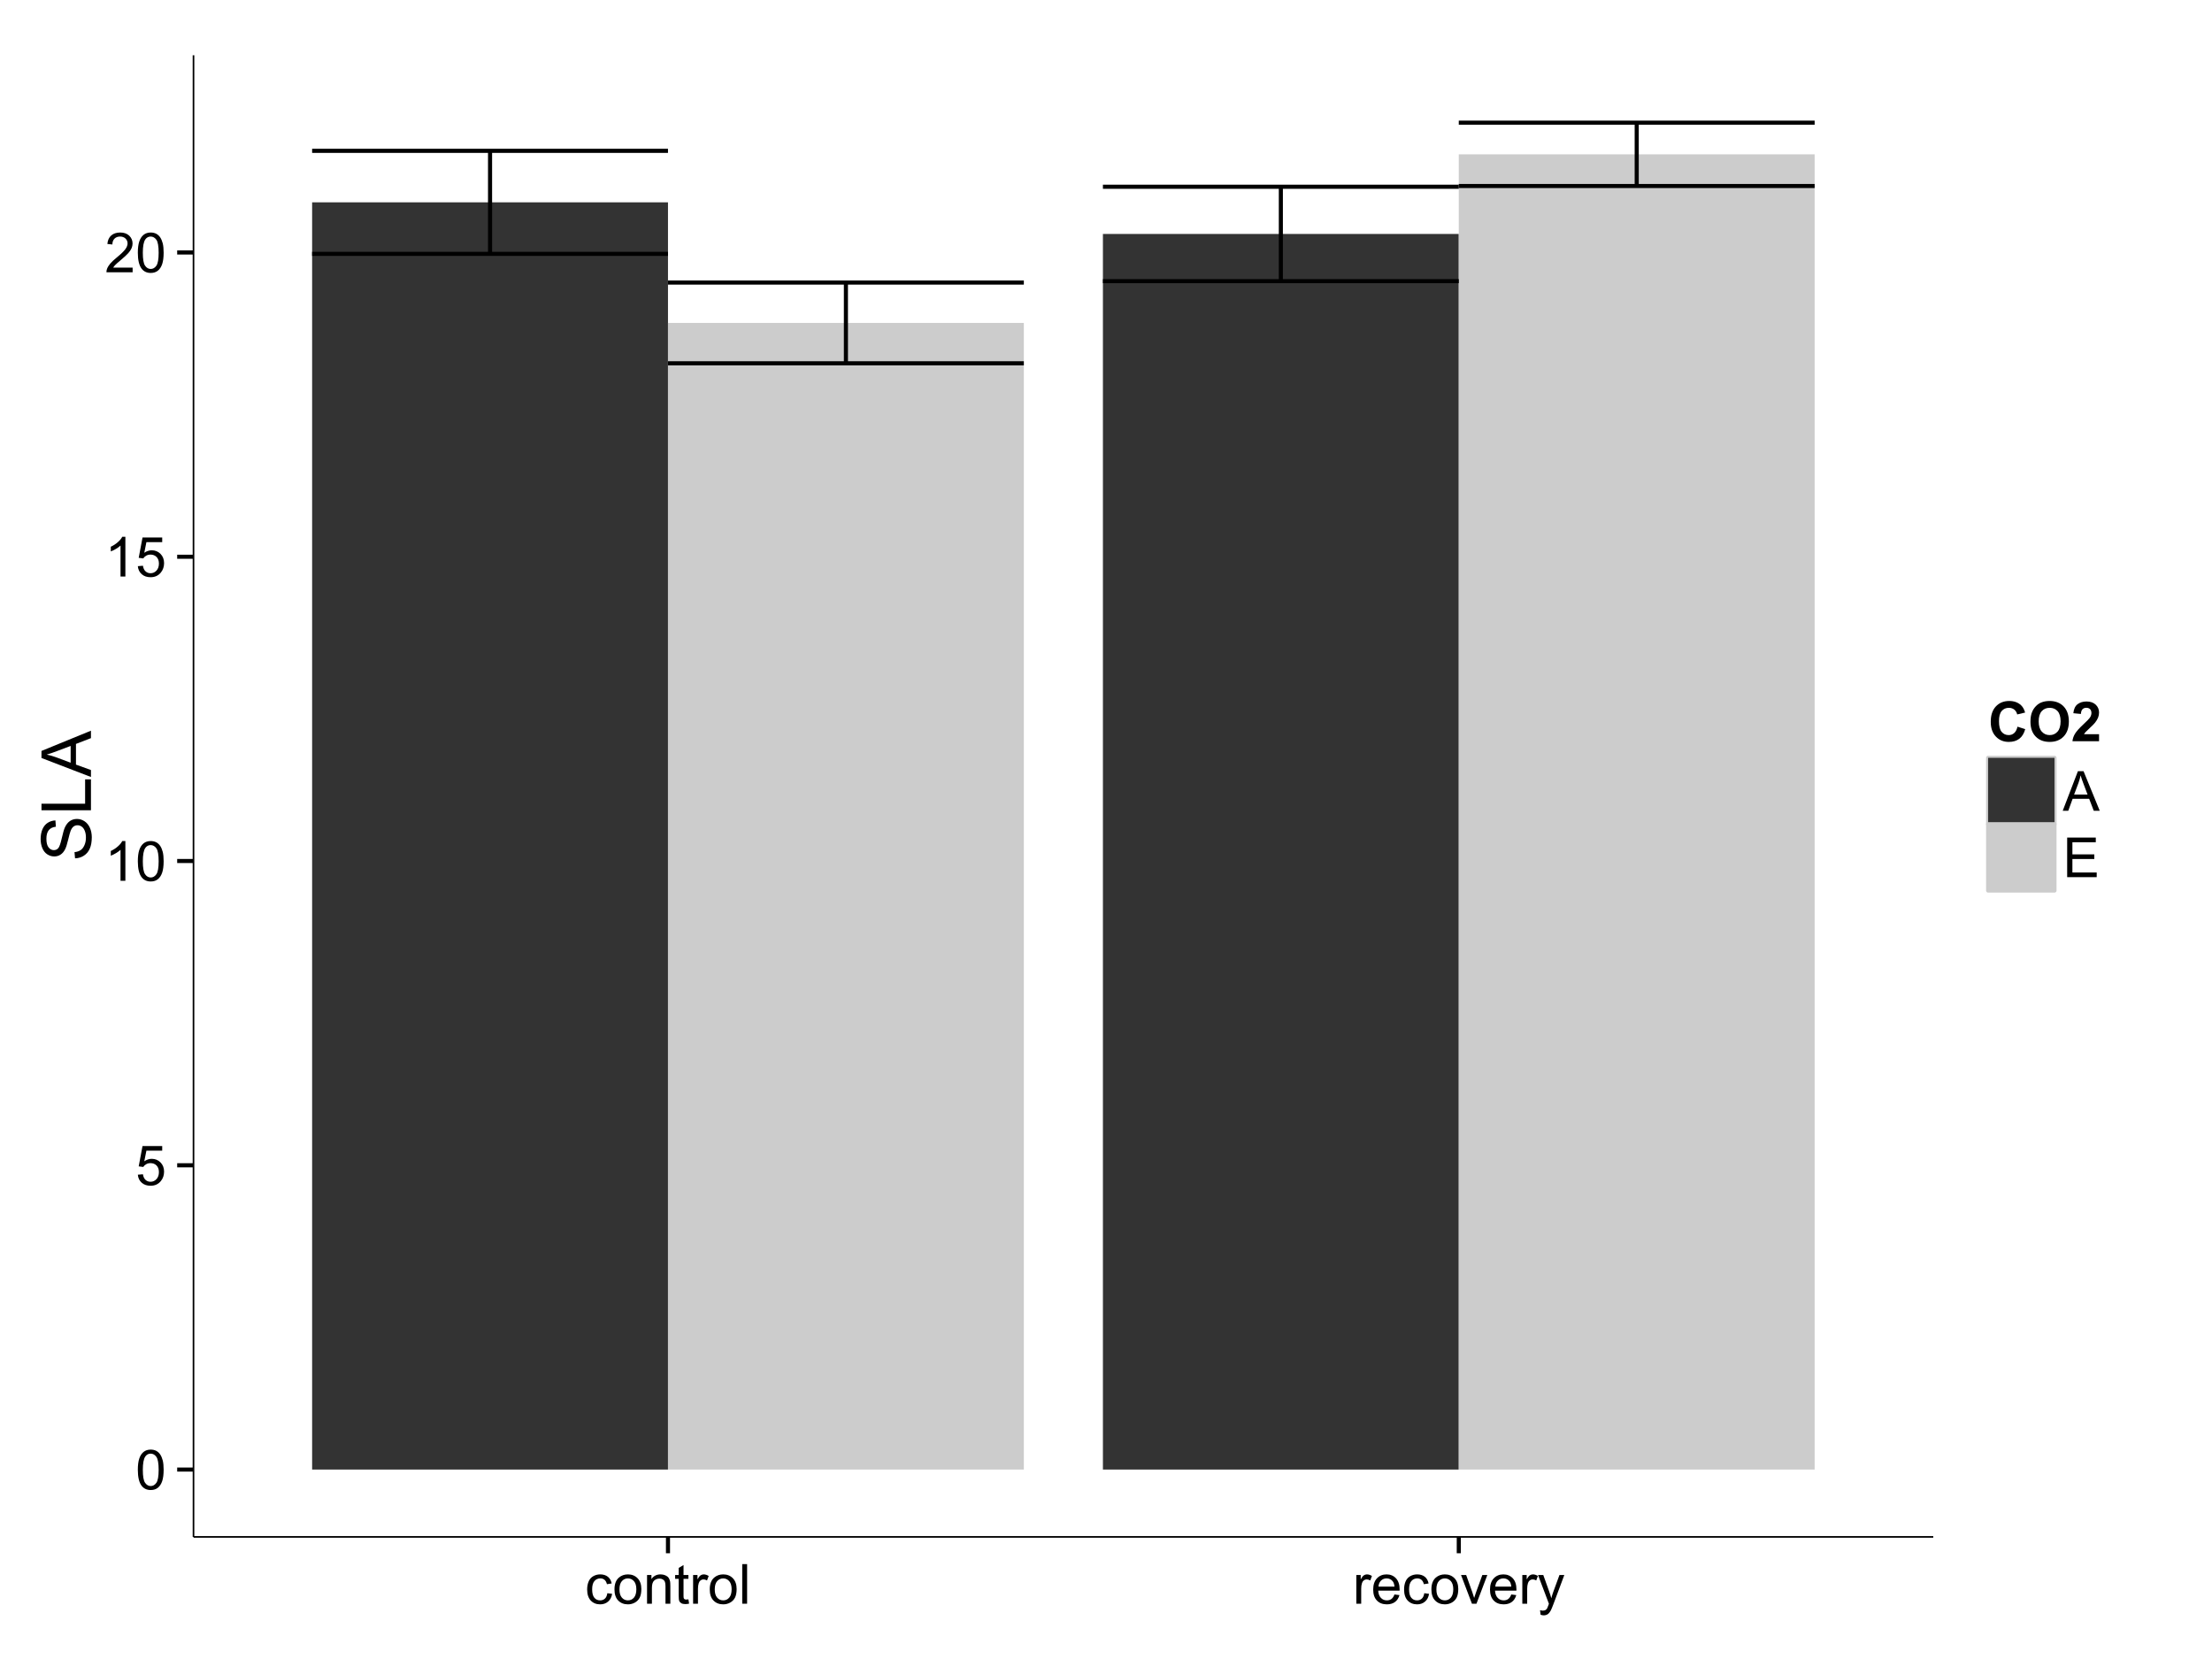
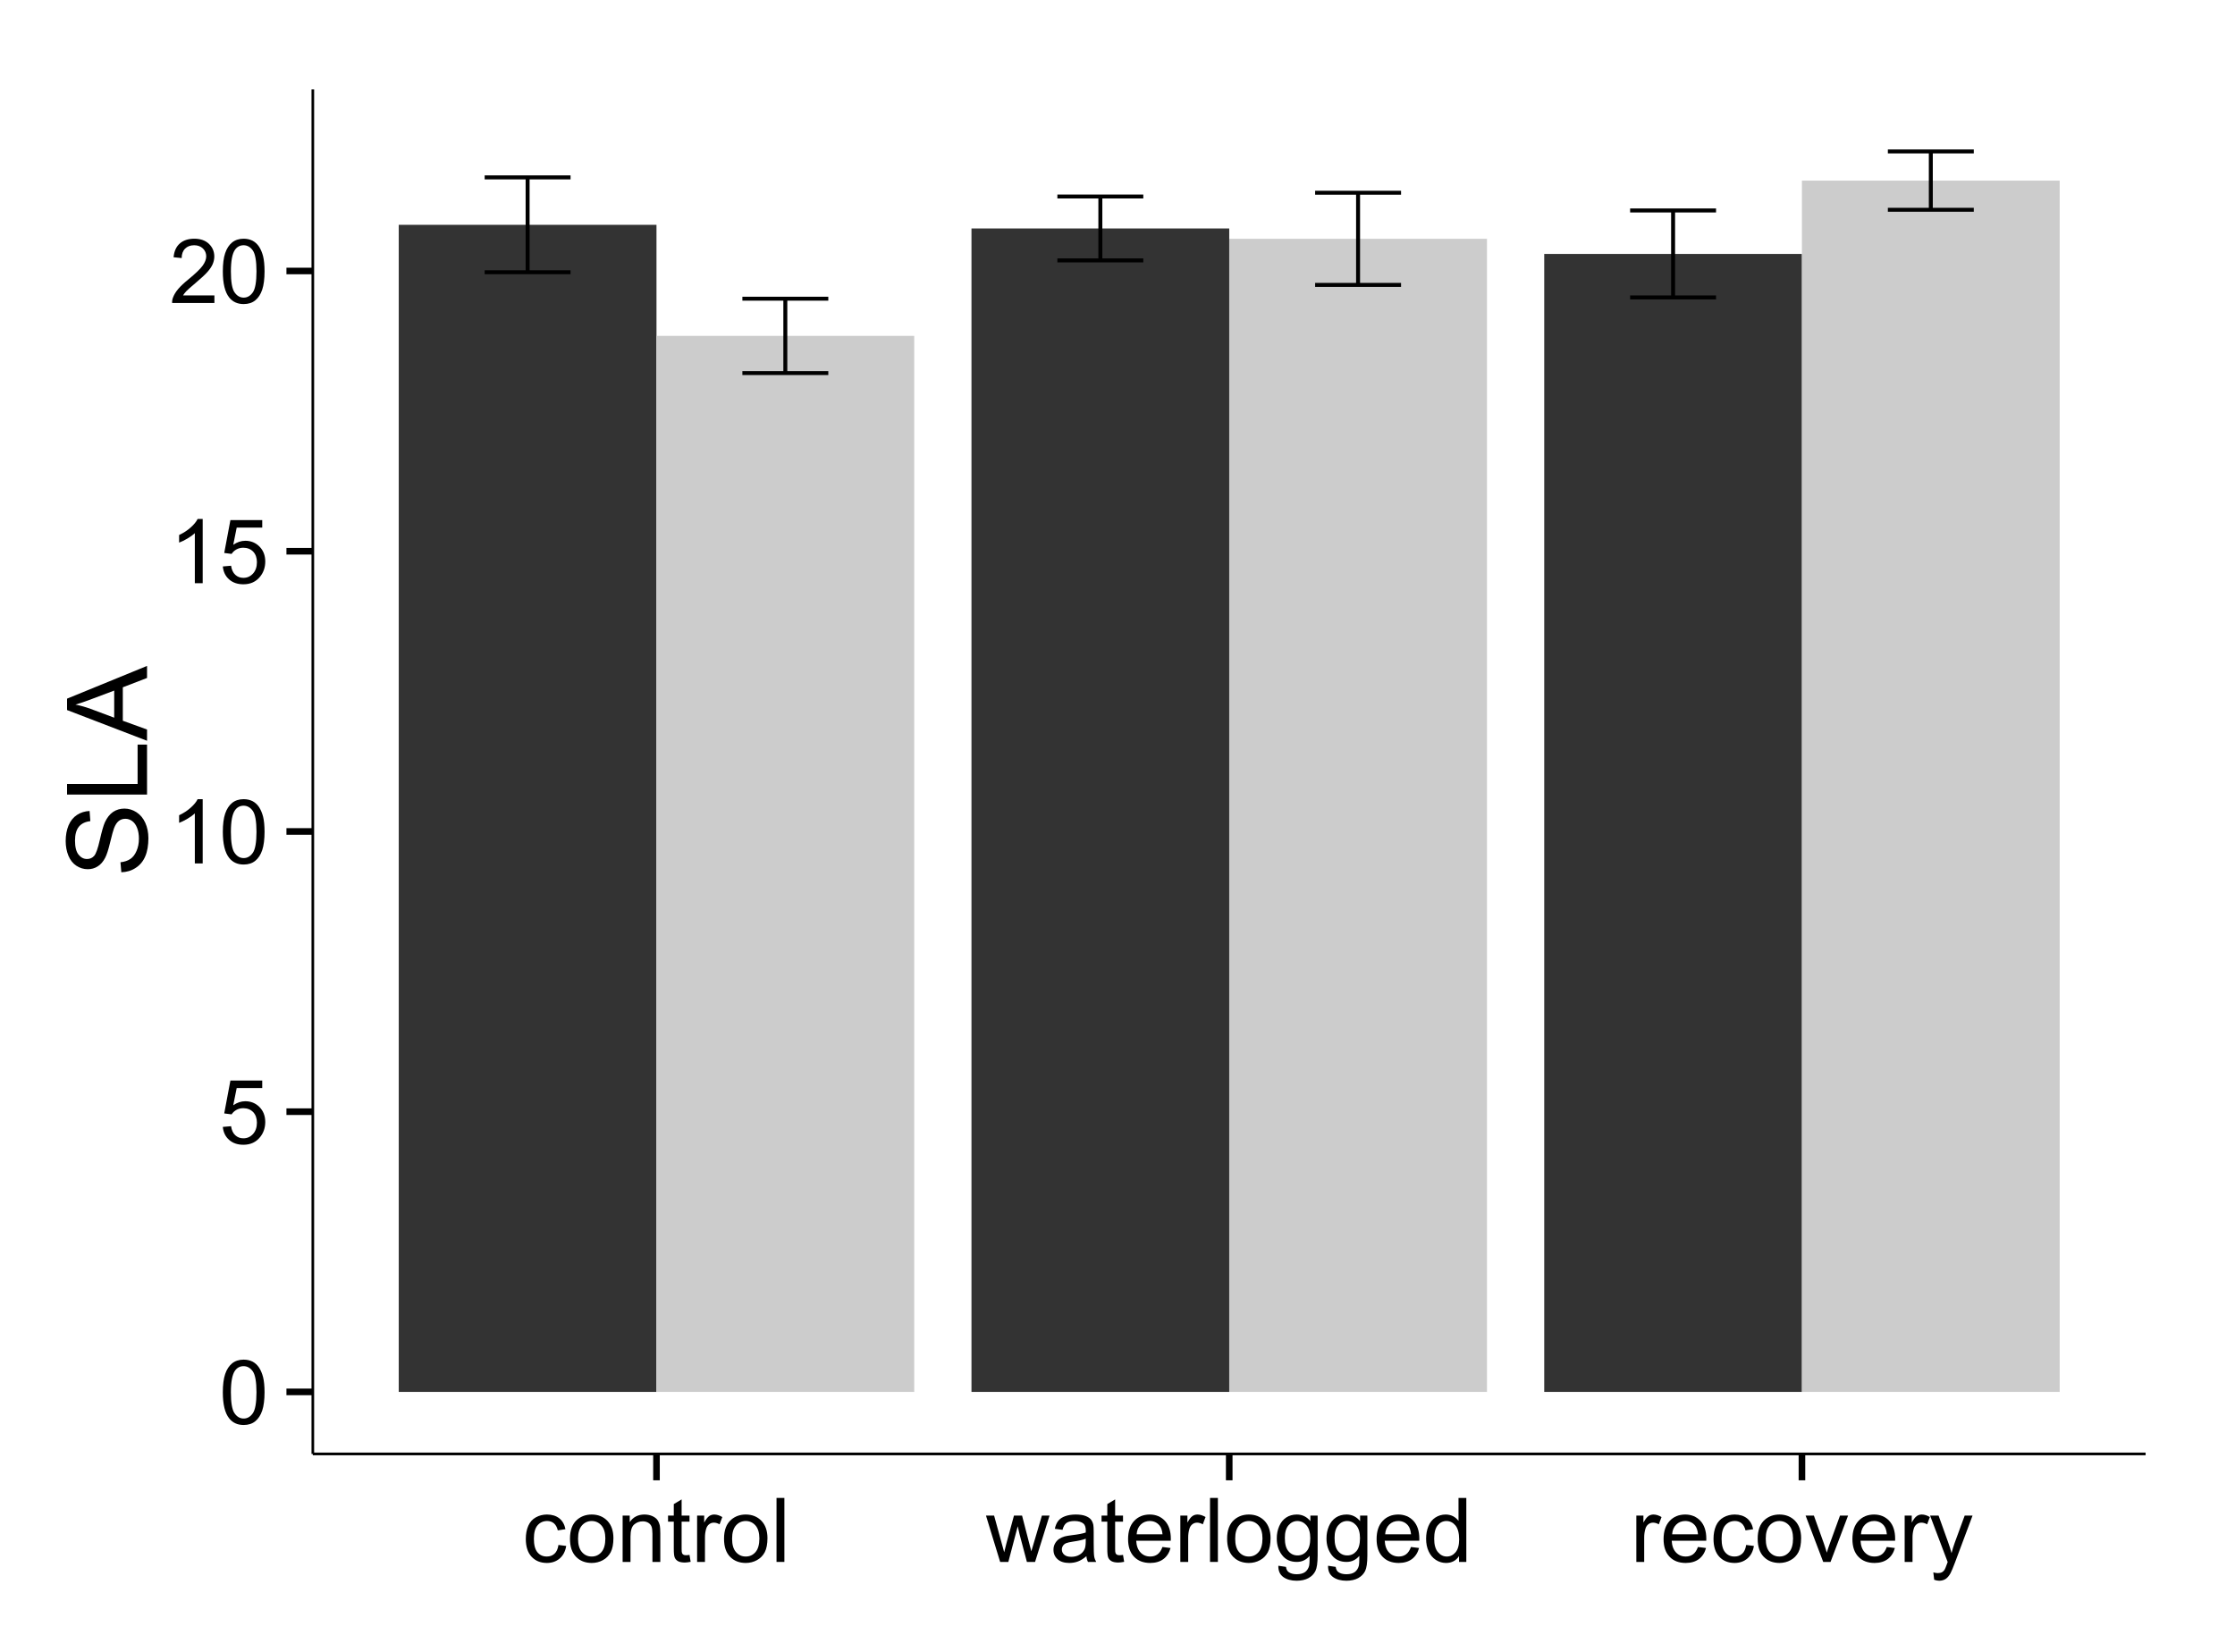
- <svg xmlns="http://www.w3.org/2000/svg" xmlns:xlink="http://www.w3.org/1999/xlink" width="576pt" height="432pt" viewBox="0 0 576 432" version="1.1">
+ <svg xmlns="http://www.w3.org/2000/svg" xmlns:xlink="http://www.w3.org/1999/xlink" width="360pt" height="266pt" viewBox="0 0 360 266" version="1.1">
  <defs>
    <g>
      <symbol overflow="visible" id="glyph0-0">
        <path style="stroke:none;" d="M 0.598 -5.082 C 0.598 -6.297 0.723 -7.277 0.973 -8.023 C 1.223 -8.766 1.594 -9.34 2.09 -9.746 C 2.582 -10.145 3.203 -10.348 3.957 -10.352 C 4.508 -10.348 4.996 -10.234 5.414 -10.016 C 5.828 -9.789 6.172 -9.469 6.445 -9.051 C 6.719 -8.629 6.93 -8.117 7.086 -7.52 C 7.238 -6.914 7.316 -6.102 7.32 -5.082 C 7.316 -3.871 7.191 -2.895 6.945 -2.152 C 6.695 -1.406 6.324 -0.832 5.832 -0.43 C 5.332 -0.023 4.707 0.176 3.957 0.176 C 2.961 0.176 2.184 -0.18 1.617 -0.895 C 0.938 -1.75 0.598 -3.145 0.598 -5.082 Z M 1.898 -5.082 C 1.898 -3.387 2.094 -2.262 2.492 -1.703 C 2.883 -1.141 3.371 -0.859 3.957 -0.863 C 4.535 -0.859 5.027 -1.141 5.426 -1.707 C 5.82 -2.266 6.016 -3.391 6.02 -5.082 C 6.016 -6.777 5.82 -7.906 5.426 -8.465 C 5.027 -9.02 4.531 -9.297 3.945 -9.301 C 3.359 -9.297 2.895 -9.051 2.551 -8.562 C 2.113 -7.93 1.898 -6.77 1.898 -5.082 Z M 1.898 -5.082 " />
      </symbol>
      <symbol overflow="visible" id="glyph0-1">
        <path style="stroke:none;" d="M 0.598 -2.699 L 1.926 -2.812 C 2.023 -2.164 2.25 -1.676 2.609 -1.352 C 2.965 -1.023 3.398 -0.859 3.91 -0.863 C 4.516 -0.859 5.031 -1.09 5.457 -1.551 C 5.875 -2.008 6.086 -2.617 6.09 -3.383 C 6.086 -4.102 5.883 -4.672 5.48 -5.09 C 5.07 -5.504 4.539 -5.711 3.887 -5.715 C 3.477 -5.711 3.109 -5.621 2.785 -5.438 C 2.453 -5.25 2.195 -5.008 2.012 -4.719 L 0.824 -4.871 L 1.82 -10.168 L 6.945 -10.168 L 6.945 -8.957 L 2.832 -8.957 L 2.277 -6.188 C 2.895 -6.617 3.543 -6.832 4.227 -6.836 C 5.121 -6.832 5.883 -6.52 6.504 -5.898 C 7.121 -5.273 7.43 -4.473 7.434 -3.496 C 7.43 -2.559 7.156 -1.75 6.617 -1.074 C 5.953 -0.238 5.051 0.176 3.91 0.176 C 2.969 0.176 2.203 -0.086 1.613 -0.609 C 1.016 -1.133 0.68 -1.828 0.598 -2.699 Z M 0.598 -2.699 " />
      </symbol>
      <symbol overflow="visible" id="glyph0-2">
        <path style="stroke:none;" d="M 5.363 0 L 4.098 0 L 4.098 -8.066 C 3.789 -7.773 3.391 -7.48 2.898 -7.191 C 2.402 -6.898 1.957 -6.684 1.566 -6.539 L 1.566 -7.762 C 2.27 -8.094 2.891 -8.496 3.422 -8.973 C 3.953 -9.441 4.328 -9.902 4.551 -10.352 L 5.363 -10.352 Z M 5.363 0 " />
      </symbol>
      <symbol overflow="visible" id="glyph0-3">
        <path style="stroke:none;" d="M 7.25 -1.215 L 7.25 0 L 0.438 0 C 0.426 -0.305 0.473 -0.598 0.582 -0.879 C 0.754 -1.34 1.031 -1.797 1.414 -2.25 C 1.793 -2.699 2.348 -3.219 3.074 -3.812 C 4.191 -4.727 4.949 -5.453 5.344 -5.992 C 5.734 -6.527 5.93 -7.035 5.934 -7.516 C 5.93 -8.016 5.75 -8.438 5.395 -8.785 C 5.035 -9.125 4.566 -9.297 3.992 -9.301 C 3.379 -9.297 2.895 -9.117 2.531 -8.754 C 2.164 -8.387 1.977 -7.879 1.977 -7.234 L 0.676 -7.367 C 0.762 -8.336 1.098 -9.078 1.68 -9.586 C 2.258 -10.094 3.039 -10.348 4.023 -10.352 C 5.008 -10.348 5.789 -10.074 6.367 -9.527 C 6.941 -8.977 7.23 -8.297 7.234 -7.488 C 7.23 -7.074 7.145 -6.668 6.98 -6.273 C 6.809 -5.871 6.531 -5.449 6.141 -5.012 C 5.75 -4.566 5.098 -3.965 4.191 -3.199 C 3.426 -2.559 2.938 -2.125 2.727 -1.902 C 2.508 -1.672 2.332 -1.441 2.195 -1.215 Z M 7.25 -1.215 " />
      </symbol>
      <symbol overflow="visible" id="glyph0-4">
        <path style="stroke:none;" d="M 5.82 -2.734 L 7.066 -2.574 C 6.93 -1.711 6.582 -1.039 6.023 -0.559 C 5.461 -0.074 4.77 0.164 3.957 0.168 C 2.934 0.164 2.113 -0.168 1.492 -0.832 C 0.871 -1.5 0.562 -2.457 0.562 -3.707 C 0.562 -4.508 0.695 -5.211 0.961 -5.82 C 1.227 -6.422 1.633 -6.879 2.184 -7.184 C 2.727 -7.484 3.32 -7.633 3.965 -7.637 C 4.773 -7.633 5.438 -7.43 5.957 -7.02 C 6.469 -6.609 6.797 -6.027 6.945 -5.273 L 5.715 -5.082 C 5.594 -5.582 5.387 -5.961 5.094 -6.215 C 4.793 -6.465 4.434 -6.59 4.016 -6.594 C 3.375 -6.59 2.859 -6.363 2.461 -5.906 C 2.062 -5.449 1.863 -4.727 1.863 -3.742 C 1.863 -2.734 2.055 -2.004 2.438 -1.551 C 2.82 -1.094 3.32 -0.867 3.945 -0.871 C 4.438 -0.867 4.852 -1.02 5.188 -1.328 C 5.516 -1.629 5.727 -2.098 5.82 -2.734 Z M 5.82 -2.734 " />
      </symbol>
      <symbol overflow="visible" id="glyph0-5">
        <path style="stroke:none;" d="M 0.477 -3.734 C 0.473 -5.113 0.859 -6.137 1.633 -6.805 C 2.27 -7.355 3.051 -7.633 3.98 -7.637 C 5.004 -7.633 5.844 -7.297 6.496 -6.625 C 7.145 -5.949 7.469 -5.02 7.473 -3.84 C 7.469 -2.875 7.324 -2.121 7.039 -1.57 C 6.75 -1.02 6.332 -0.59 5.781 -0.289 C 5.23 0.016 4.629 0.164 3.98 0.168 C 2.93 0.164 2.086 -0.168 1.441 -0.836 C 0.797 -1.504 0.473 -2.469 0.477 -3.734 Z M 1.777 -3.734 C 1.773 -2.773 1.984 -2.059 2.402 -1.586 C 2.82 -1.105 3.344 -0.867 3.98 -0.871 C 4.605 -0.867 5.129 -1.105 5.547 -1.586 C 5.961 -2.062 6.168 -2.793 6.172 -3.777 C 6.168 -4.695 5.961 -5.395 5.543 -5.875 C 5.121 -6.348 4.598 -6.586 3.98 -6.59 C 3.344 -6.586 2.82 -6.348 2.402 -5.879 C 1.984 -5.402 1.773 -4.688 1.777 -3.734 Z M 1.777 -3.734 " />
      </symbol>
      <symbol overflow="visible" id="glyph0-6">
        <path style="stroke:none;" d="M 0.949 0 L 0.949 -7.469 L 2.09 -7.469 L 2.09 -6.406 C 2.633 -7.223 3.426 -7.633 4.465 -7.637 C 4.914 -7.633 5.328 -7.555 5.707 -7.395 C 6.082 -7.23 6.363 -7.016 6.555 -6.758 C 6.738 -6.492 6.867 -6.18 6.945 -5.82 C 6.988 -5.582 7.012 -5.172 7.016 -4.59 L 7.016 0 L 5.75 0 L 5.75 -4.543 C 5.746 -5.055 5.699 -5.441 5.602 -5.699 C 5.504 -5.953 5.328 -6.156 5.078 -6.309 C 4.824 -6.461 4.531 -6.539 4.199 -6.539 C 3.656 -6.539 3.191 -6.367 2.801 -6.023 C 2.41 -5.68 2.215 -5.031 2.215 -4.078 L 2.215 0 Z M 0.949 0 " />
      </symbol>
      <symbol overflow="visible" id="glyph0-7">
        <path style="stroke:none;" d="M 3.711 -1.133 L 3.895 -0.016 C 3.535 0.059 3.215 0.094 2.938 0.098 C 2.477 0.094 2.121 0.023 1.871 -0.117 C 1.613 -0.262 1.438 -0.453 1.336 -0.691 C 1.23 -0.926 1.176 -1.422 1.18 -2.188 L 1.18 -6.484 L 0.254 -6.484 L 0.254 -7.469 L 1.18 -7.469 L 1.18 -9.316 L 2.441 -10.074 L 2.441 -7.469 L 3.711 -7.469 L 3.711 -6.484 L 2.441 -6.484 L 2.441 -2.117 C 2.438 -1.75 2.461 -1.52 2.508 -1.418 C 2.551 -1.316 2.621 -1.234 2.723 -1.172 C 2.82 -1.109 2.965 -1.078 3.156 -1.082 C 3.293 -1.078 3.477 -1.094 3.711 -1.133 Z M 3.711 -1.133 " />
      </symbol>
      <symbol overflow="visible" id="glyph0-8">
        <path style="stroke:none;" d="M 0.934 0 L 0.934 -7.469 L 2.074 -7.469 L 2.074 -6.336 C 2.363 -6.859 2.629 -7.211 2.879 -7.383 C 3.121 -7.551 3.395 -7.633 3.691 -7.637 C 4.117 -7.633 4.551 -7.496 4.992 -7.227 L 4.555 -6.055 C 4.242 -6.234 3.934 -6.328 3.629 -6.328 C 3.348 -6.328 3.102 -6.242 2.883 -6.078 C 2.66 -5.906 2.5 -5.676 2.41 -5.387 C 2.266 -4.934 2.195 -4.441 2.199 -3.91 L 2.199 0 Z M 0.934 0 " />
      </symbol>
      <symbol overflow="visible" id="glyph0-9">
        <path style="stroke:none;" d="M 0.922 0 L 0.922 -10.309 L 2.188 -10.309 L 2.188 0 Z M 0.922 0 " />
      </symbol>
      <symbol overflow="visible" id="glyph0-10">
+         <path style="stroke:none;" d="M 2.328 0 L 0.043 -7.469 L 1.352 -7.469 L 2.539 -3.156 L 2.98 -1.555 C 2.996 -1.629 3.125 -2.145 3.367 -3.094 L 4.555 -7.469 L 5.855 -7.469 L 6.977 -3.137 L 7.348 -1.707 L 7.777 -3.148 L 9.055 -7.469 L 10.285 -7.469 L 7.953 0 L 6.637 0 L 5.449 -4.473 L 5.16 -5.746 L 3.648 0 Z M 2.328 0 " />
+       </symbol>
+       <symbol overflow="visible" id="glyph0-11">
+         <path style="stroke:none;" d="M 5.82 -0.922 C 5.348 -0.52 4.898 -0.238 4.465 -0.078 C 4.031 0.086 3.566 0.164 3.074 0.168 C 2.25 0.164 1.617 -0.035 1.18 -0.434 C 0.734 -0.832 0.516 -1.344 0.52 -1.969 C 0.516 -2.332 0.598 -2.664 0.77 -2.969 C 0.934 -3.27 1.152 -3.512 1.422 -3.699 C 1.691 -3.879 1.996 -4.02 2.336 -4.113 C 2.582 -4.176 2.957 -4.238 3.461 -4.305 C 4.48 -4.422 5.23 -4.566 5.715 -4.738 C 5.715 -4.91 5.719 -5.02 5.723 -5.07 C 5.719 -5.582 5.598 -5.945 5.363 -6.16 C 5.035 -6.441 4.555 -6.586 3.922 -6.59 C 3.324 -6.586 2.887 -6.48 2.605 -6.273 C 2.32 -6.062 2.109 -5.695 1.977 -5.168 L 0.738 -5.336 C 0.848 -5.863 1.031 -6.293 1.293 -6.621 C 1.547 -6.945 1.918 -7.195 2.41 -7.371 C 2.895 -7.547 3.461 -7.633 4.105 -7.637 C 4.742 -7.633 5.262 -7.559 5.66 -7.41 C 6.059 -7.258 6.352 -7.07 6.539 -6.844 C 6.727 -6.617 6.855 -6.328 6.934 -5.984 C 6.973 -5.766 6.996 -5.379 6.996 -4.816 L 6.996 -3.129 C 6.996 -1.949 7.02 -1.203 7.074 -0.895 C 7.125 -0.582 7.234 -0.285 7.398 0 L 6.074 0 C 5.941 -0.262 5.855 -0.566 5.82 -0.922 Z M 5.715 -3.746 C 5.254 -3.555 4.566 -3.398 3.648 -3.27 C 3.125 -3.191 2.758 -3.105 2.543 -3.016 C 2.328 -2.918 2.16 -2.781 2.047 -2.605 C 1.926 -2.422 1.867 -2.223 1.871 -2.004 C 1.867 -1.664 1.996 -1.383 2.254 -1.16 C 2.508 -0.934 2.883 -0.82 3.375 -0.824 C 3.859 -0.82 4.293 -0.926 4.676 -1.141 C 5.055 -1.352 5.332 -1.645 5.512 -2.02 C 5.645 -2.301 5.711 -2.723 5.715 -3.285 Z M 5.715 -3.746 " />
+       </symbol>
+       <symbol overflow="visible" id="glyph0-12">
        <path style="stroke:none;" d="M 6.062 -2.406 L 7.367 -2.242 C 7.156 -1.477 6.777 -0.883 6.223 -0.465 C 5.664 -0.043 4.949 0.164 4.086 0.168 C 2.988 0.164 2.121 -0.168 1.484 -0.84 C 0.844 -1.508 0.527 -2.453 0.527 -3.672 C 0.527 -4.926 0.848 -5.898 1.496 -6.594 C 2.141 -7.285 2.98 -7.633 4.016 -7.637 C 5.008 -7.633 5.824 -7.293 6.461 -6.617 C 7.09 -5.934 7.406 -4.977 7.41 -3.746 C 7.406 -3.668 7.402 -3.559 7.402 -3.41 L 1.836 -3.41 C 1.879 -2.59 2.113 -1.961 2.531 -1.523 C 2.945 -1.086 3.465 -0.867 4.094 -0.871 C 4.555 -0.867 4.949 -0.988 5.281 -1.234 C 5.605 -1.477 5.867 -1.867 6.062 -2.406 Z M 1.906 -4.449 L 6.074 -4.449 C 6.016 -5.074 5.855 -5.547 5.598 -5.863 C 5.191 -6.348 4.668 -6.59 4.027 -6.594 C 3.441 -6.59 2.953 -6.398 2.562 -6.012 C 2.164 -5.621 1.945 -5.098 1.906 -4.449 Z M 1.906 -4.449 " />
      </symbol>
-       <symbol overflow="visible" id="glyph0-11">
+       <symbol overflow="visible" id="glyph0-13">
+         <path style="stroke:none;" d="M 0.719 0.617 L 1.949 0.801 C 1.996 1.18 2.137 1.457 2.375 1.633 C 2.688 1.863 3.117 1.98 3.664 1.984 C 4.246 1.98 4.699 1.863 5.02 1.633 C 5.336 1.395 5.551 1.066 5.668 0.648 C 5.73 0.387 5.762 -0.152 5.758 -0.977 C 5.203 -0.324 4.516 0 3.691 0 C 2.664 0 1.867 -0.367 1.309 -1.109 C 0.742 -1.848 0.461 -2.738 0.465 -3.777 C 0.461 -4.484 0.59 -5.141 0.852 -5.746 C 1.105 -6.348 1.48 -6.812 1.973 -7.145 C 2.461 -7.469 3.035 -7.633 3.699 -7.637 C 4.574 -7.633 5.301 -7.277 5.879 -6.566 L 5.879 -7.469 L 7.047 -7.469 L 7.047 -1.012 C 7.043 0.148 6.926 0.969 6.691 1.457 C 6.453 1.941 6.078 2.324 5.566 2.609 C 5.051 2.887 4.418 3.027 3.672 3.031 C 2.777 3.027 2.059 2.828 1.512 2.43 C 0.961 2.027 0.695 1.422 0.719 0.617 Z M 1.766 -3.867 C 1.762 -2.887 1.957 -2.172 2.348 -1.723 C 2.734 -1.27 3.223 -1.043 3.812 -1.047 C 4.391 -1.043 4.879 -1.266 5.273 -1.719 C 5.664 -2.164 5.859 -2.867 5.863 -3.824 C 5.859 -4.734 5.656 -5.422 5.254 -5.891 C 4.848 -6.352 4.359 -6.586 3.789 -6.59 C 3.223 -6.586 2.746 -6.355 2.355 -5.902 C 1.961 -5.441 1.762 -4.766 1.766 -3.867 Z M 1.766 -3.867 " />
+       </symbol>
+       <symbol overflow="visible" id="glyph0-14">
+         <path style="stroke:none;" d="M 5.793 0 L 5.793 -0.941 C 5.316 -0.203 4.621 0.164 3.707 0.168 C 3.109 0.164 2.562 0.004 2.062 -0.324 C 1.562 -0.648 1.176 -1.109 0.902 -1.699 C 0.629 -2.285 0.492 -2.961 0.492 -3.727 C 0.492 -4.469 0.613 -5.145 0.863 -5.754 C 1.109 -6.359 1.484 -6.824 1.98 -7.148 C 2.477 -7.473 3.031 -7.633 3.648 -7.637 C 4.098 -7.633 4.5 -7.539 4.852 -7.352 C 5.203 -7.16 5.488 -6.914 5.711 -6.609 L 5.711 -10.309 L 6.969 -10.309 L 6.969 0 Z M 1.793 -3.727 C 1.793 -2.77 1.992 -2.055 2.398 -1.582 C 2.797 -1.105 3.273 -0.867 3.824 -0.871 C 4.375 -0.867 4.844 -1.094 5.234 -1.551 C 5.617 -2 5.812 -2.691 5.816 -3.621 C 5.812 -4.641 5.613 -5.391 5.223 -5.871 C 4.824 -6.348 4.34 -6.586 3.77 -6.59 C 3.203 -6.586 2.734 -6.355 2.359 -5.898 C 1.98 -5.438 1.793 -4.715 1.793 -3.727 Z M 1.793 -3.727 " />
+       </symbol>
+       <symbol overflow="visible" id="glyph0-15">
        <path style="stroke:none;" d="M 3.023 0 L 0.184 -7.469 L 1.52 -7.469 L 3.121 -2.996 C 3.293 -2.508 3.453 -2.008 3.602 -1.492 C 3.711 -1.883 3.867 -2.355 4.07 -2.91 L 5.73 -7.469 L 7.031 -7.469 L 4.203 0 Z M 3.023 0 " />
      </symbol>
-       <symbol overflow="visible" id="glyph0-12">
+       <symbol overflow="visible" id="glyph0-16">
        <path style="stroke:none;" d="M 0.895 2.875 L 0.754 1.688 C 1.027 1.762 1.27 1.797 1.477 1.801 C 1.758 1.797 1.98 1.75 2.152 1.66 C 2.316 1.562 2.457 1.434 2.566 1.266 C 2.645 1.137 2.773 0.82 2.953 0.324 C 2.977 0.25 3.012 0.148 3.066 0.016 L 0.23 -7.469 L 1.598 -7.469 L 3.148 -3.145 C 3.348 -2.594 3.531 -2.016 3.691 -1.414 C 3.836 -1.992 4.008 -2.559 4.211 -3.113 L 5.809 -7.469 L 7.074 -7.469 L 4.234 0.125 C 3.926 0.941 3.688 1.508 3.523 1.82 C 3.293 2.234 3.035 2.539 2.746 2.738 C 2.453 2.93 2.105 3.027 1.707 3.031 C 1.461 3.027 1.191 2.977 0.895 2.875 Z M 0.895 2.875 " />
-       </symbol>
-       <symbol overflow="visible" id="glyph0-13">
-         <path style="stroke:none;" d="M -0.02 0 L 3.938 -10.309 L 5.406 -10.309 L 9.625 0 L 8.07 0 L 6.871 -3.121 L 2.559 -3.121 L 1.426 0 Z M 2.953 -4.234 L 6.449 -4.234 L 5.371 -7.086 C 5.039 -7.949 4.797 -8.664 4.641 -9.227 C 4.508 -8.562 4.32 -7.906 4.086 -7.258 Z M 2.953 -4.234 " />
-       </symbol>
-       <symbol overflow="visible" id="glyph0-14">
-         <path style="stroke:none;" d="M 1.141 0 L 1.141 -10.309 L 8.594 -10.309 L 8.594 -9.09 L 2.504 -9.09 L 2.504 -5.934 L 8.207 -5.934 L 8.207 -4.727 L 2.504 -4.727 L 2.504 -1.215 L 8.832 -1.215 L 8.832 0 Z M 1.141 0 " />
      </symbol>
      <symbol overflow="visible" id="glyph1-0">
        <path style="stroke:none;" d="M -4.141 -0.809 L -4.281 -2.418 C -3.633 -2.492 -3.102 -2.668 -2.691 -2.949 C -2.277 -3.223 -1.945 -3.656 -1.691 -4.246 C -1.434 -4.828 -1.305 -5.488 -1.309 -6.223 C -1.305 -6.871 -1.402 -7.445 -1.598 -7.945 C -1.789 -8.441 -2.055 -8.809 -2.395 -9.055 C -2.727 -9.297 -3.094 -9.422 -3.496 -9.422 C -3.898 -9.422 -4.25 -9.305 -4.555 -9.07 C -4.852 -8.836 -5.105 -8.449 -5.316 -7.91 C -5.449 -7.562 -5.66 -6.797 -5.945 -5.613 C -6.227 -4.43 -6.496 -3.602 -6.75 -3.129 C -7.07 -2.512 -7.469 -2.051 -7.949 -1.754 C -8.422 -1.449 -8.957 -1.301 -9.555 -1.301 C -10.203 -1.301 -10.812 -1.484 -11.379 -1.855 C -11.941 -2.223 -12.367 -2.762 -12.664 -3.473 C -12.953 -4.18 -13.102 -4.969 -13.105 -5.836 C -13.102 -6.789 -12.945 -7.629 -12.641 -8.363 C -12.328 -9.09 -11.879 -9.652 -11.285 -10.043 C -10.688 -10.434 -10.008 -10.645 -9.254 -10.68 L -9.133 -9.043 C -9.941 -8.953 -10.555 -8.656 -10.977 -8.152 C -11.391 -7.641 -11.602 -6.895 -11.602 -5.906 C -11.602 -4.875 -11.41 -4.121 -11.035 -3.652 C -10.652 -3.176 -10.199 -2.941 -9.668 -2.945 C -9.203 -2.941 -8.82 -3.109 -8.523 -3.445 C -8.223 -3.773 -7.918 -4.629 -7.605 -6.016 C -7.293 -7.398 -7.02 -8.348 -6.785 -8.867 C -6.438 -9.613 -5.996 -10.168 -5.469 -10.527 C -4.938 -10.883 -4.328 -11.062 -3.637 -11.066 C -2.949 -11.062 -2.305 -10.867 -1.699 -10.477 C -1.09 -10.082 -0.617 -9.516 -0.285 -8.781 C 0.051 -8.043 0.215 -7.215 0.219 -6.301 C 0.215 -5.133 0.051 -4.156 -0.289 -3.371 C -0.625 -2.578 -1.137 -1.961 -1.824 -1.516 C -2.504 -1.066 -3.277 -0.832 -4.141 -0.809 Z M -4.141 -0.809 " />
      </symbol>
      <symbol overflow="visible" id="glyph1-1">
        <path style="stroke:none;" d="M 0 -1.32 L -12.883 -1.32 L -12.883 -3.023 L -1.52 -3.023 L -1.52 -9.367 L 0 -9.367 Z M 0 -1.32 " />
      </symbol>
      <symbol overflow="visible" id="glyph1-2">
        <path style="stroke:none;" d="M 0 0.027 L -12.883 -4.922 L -12.883 -6.758 L 0 -12.031 L 0 -10.09 L -3.902 -8.586 L -3.902 -3.199 L 0 -1.785 Z M -5.289 -3.691 L -5.289 -8.059 L -8.859 -6.715 C -9.941 -6.305 -10.832 -6 -11.531 -5.801 C -10.703 -5.637 -9.883 -5.402 -9.07 -5.105 Z M -5.289 -3.691 " />
      </symbol>
-       <symbol overflow="visible" id="glyph2-0">
-         <path style="stroke:none;" d="M 7.645 -3.789 L 9.66 -3.148 C 9.348 -2.02 8.832 -1.184 8.117 -0.641 C 7.395 -0.094 6.484 0.176 5.379 0.176 C 4.008 0.176 2.883 -0.289 2.004 -1.227 C 1.121 -2.156 0.68 -3.438 0.684 -5.062 C 0.68 -6.777 1.121 -8.109 2.012 -9.059 C 2.895 -10.008 4.059 -10.48 5.504 -10.484 C 6.762 -10.48 7.789 -10.109 8.578 -9.367 C 9.047 -8.922 9.398 -8.289 9.633 -7.469 L 7.574 -6.977 C 7.449 -7.508 7.195 -7.93 6.809 -8.238 C 6.422 -8.547 5.949 -8.699 5.398 -8.703 C 4.633 -8.699 4.016 -8.426 3.539 -7.879 C 3.062 -7.328 2.824 -6.441 2.828 -5.219 C 2.824 -3.91 3.059 -2.98 3.531 -2.43 C 3.996 -1.875 4.605 -1.598 5.359 -1.602 C 5.91 -1.598 6.387 -1.773 6.785 -2.129 C 7.184 -2.477 7.469 -3.031 7.645 -3.789 Z M 7.645 -3.789 " />
-       </symbol>
-       <symbol overflow="visible" id="glyph2-1">
-         <path style="stroke:none;" d="M 0.625 -5.09 C 0.621 -6.137 0.777 -7.02 1.098 -7.734 C 1.328 -8.258 1.648 -8.727 2.055 -9.148 C 2.457 -9.562 2.902 -9.871 3.391 -10.074 C 4.027 -10.344 4.766 -10.48 5.609 -10.484 C 7.125 -10.48 8.344 -10.012 9.258 -9.07 C 10.168 -8.125 10.621 -6.812 10.625 -5.141 C 10.621 -3.473 10.168 -2.172 9.266 -1.234 C 8.359 -0.293 7.152 0.176 5.641 0.176 C 4.105 0.176 2.887 -0.289 1.98 -1.227 C 1.074 -2.156 0.621 -3.445 0.625 -5.09 Z M 2.77 -5.16 C 2.766 -3.992 3.035 -3.105 3.578 -2.504 C 4.113 -1.898 4.797 -1.598 5.633 -1.602 C 6.457 -1.598 7.137 -1.898 7.672 -2.496 C 8.203 -3.094 8.473 -3.988 8.473 -5.188 C 8.473 -6.367 8.211 -7.25 7.695 -7.832 C 7.172 -8.41 6.484 -8.699 5.633 -8.703 C 4.77 -8.699 4.078 -8.406 3.555 -7.82 C 3.027 -7.23 2.766 -6.344 2.77 -5.16 Z M 2.77 -5.16 " />
-       </symbol>
-       <symbol overflow="visible" id="glyph2-2">
-         <path style="stroke:none;" d="M 7.285 -1.836 L 7.285 0 L 0.359 0 C 0.43 -0.691 0.656 -1.348 1.035 -1.969 C 1.406 -2.59 2.145 -3.414 3.254 -4.445 C 4.141 -5.27 4.688 -5.832 4.895 -6.133 C 5.16 -6.535 5.297 -6.938 5.301 -7.34 C 5.297 -7.777 5.18 -8.117 4.945 -8.355 C 4.707 -8.59 4.379 -8.707 3.965 -8.711 C 3.551 -8.707 3.223 -8.582 2.98 -8.336 C 2.734 -8.086 2.594 -7.676 2.559 -7.102 L 0.59 -7.297 C 0.703 -8.383 1.07 -9.164 1.691 -9.641 C 2.309 -10.109 3.082 -10.348 4.016 -10.352 C 5.027 -10.348 5.828 -10.074 6.41 -9.527 C 6.992 -8.977 7.281 -8.293 7.285 -7.48 C 7.281 -7.016 7.199 -6.574 7.035 -6.156 C 6.867 -5.734 6.602 -5.293 6.242 -4.836 C 6 -4.527 5.57 -4.09 4.949 -3.52 C 4.324 -2.945 3.93 -2.566 3.766 -2.383 C 3.598 -2.191 3.461 -2.008 3.359 -1.836 Z M 7.285 -1.836 " />
-       </symbol>
    </g>
    <clipPath id="clip1">
-       <path d="M 50.387 14.398 L 504.418 14.398 L 504.418 401.203 L 50.387 401.203 Z M 50.387 14.398 " />
+       <path d="M 50.387 14.398 L 346.598 14.398 L 346.598 235.203 L 50.387 235.203 Z M 50.387 14.398 " />
    </clipPath>
  </defs>
-   <g id="surface1371">
-     <rect x="0" y="0" width="576" height="432" style="fill:rgb(100%,100%,100%);fill-opacity:1;stroke:none;" />
-     <rect x="0" y="0" width="576" height="432" style="fill:rgb(100%,100%,100%);fill-opacity:1;stroke:none;" />
-     <path style="fill:none;stroke-width:1.063;stroke-linecap:round;stroke-linejoin:round;stroke:rgb(100%,100%,100%);stroke-opacity:1;stroke-miterlimit:10;" d="M 0 432 L 576 432 L 576 0 L 0 0 Z M 0 432 " />
+   <g id="surface2196">
+     <rect x="0" y="0" width="360" height="266" style="fill:rgb(100%,100%,100%);fill-opacity:1;stroke:none;" />
+     <rect x="0" y="0" width="360" height="266" style="fill:rgb(100%,100%,100%);fill-opacity:1;stroke:none;" />
+     <path style="fill:none;stroke-width:1.063;stroke-linecap:round;stroke-linejoin:round;stroke:rgb(100%,100%,100%);stroke-opacity:1;stroke-miterlimit:10;" d="M 0 266 L 360 266 L 360 0 L 0 0 Z M 0 266 " />
    <g clip-path="url(#clip1)" clip-rule="nonzero">
-       <path style=" stroke:none;fill-rule:nonzero;fill:rgb(100%,100%,100%);fill-opacity:1;" d="M 50.387 400.207 L 503.418 400.207 L 503.418 14.402 L 50.387 14.402 Z M 50.387 400.207 " />
-       <path style=" stroke:none;fill-rule:nonzero;fill:rgb(20%,20%,20%);fill-opacity:1;" d="M 81.277 382.668 L 173.941 382.668 L 173.941 52.688 L 81.277 52.688 Z M 81.277 382.668 " />
-       <path style=" stroke:none;fill-rule:nonzero;fill:rgb(80%,80%,80%);fill-opacity:1;" d="M 173.941 382.668 L 266.605 382.668 L 266.605 84.086 L 173.941 84.086 Z M 173.941 382.668 " />
-       <path style=" stroke:none;fill-rule:nonzero;fill:rgb(20%,20%,20%);fill-opacity:1;" d="M 287.199 382.668 L 379.863 382.668 L 379.863 60.922 L 287.199 60.922 Z M 287.199 382.668 " />
-       <path style=" stroke:none;fill-rule:nonzero;fill:rgb(80%,80%,80%);fill-opacity:1;" d="M 379.863 382.668 L 472.527 382.668 L 472.527 40.188 L 379.863 40.188 Z M 379.863 382.668 " />
-       <path style="fill:none;stroke-width:1.063;stroke-linecap:butt;stroke-linejoin:round;stroke:rgb(0%,0%,0%);stroke-opacity:1;stroke-miterlimit:1;" d="M 81.277 39.277 L 173.941 39.277 " />
-       <path style="fill:none;stroke-width:1.063;stroke-linecap:butt;stroke-linejoin:round;stroke:rgb(0%,0%,0%);stroke-opacity:1;stroke-miterlimit:1;" d="M 127.609 39.277 L 127.609 66.098 " />
-       <path style="fill:none;stroke-width:1.063;stroke-linecap:butt;stroke-linejoin:round;stroke:rgb(0%,0%,0%);stroke-opacity:1;stroke-miterlimit:1;" d="M 81.277 66.098 L 173.941 66.098 " />
-       <path style="fill:none;stroke-width:1.063;stroke-linecap:butt;stroke-linejoin:round;stroke:rgb(0%,0%,0%);stroke-opacity:1;stroke-miterlimit:1;" d="M 173.941 73.574 L 266.605 73.574 " />
-       <path style="fill:none;stroke-width:1.063;stroke-linecap:butt;stroke-linejoin:round;stroke:rgb(0%,0%,0%);stroke-opacity:1;stroke-miterlimit:1;" d="M 220.273 73.574 L 220.273 94.602 " />
-       <path style="fill:none;stroke-width:1.063;stroke-linecap:butt;stroke-linejoin:round;stroke:rgb(0%,0%,0%);stroke-opacity:1;stroke-miterlimit:1;" d="M 173.941 94.602 L 266.605 94.602 " />
-       <path style="fill:none;stroke-width:1.063;stroke-linecap:butt;stroke-linejoin:round;stroke:rgb(0%,0%,0%);stroke-opacity:1;stroke-miterlimit:1;" d="M 287.199 48.629 L 379.863 48.629 " />
-       <path style="fill:none;stroke-width:1.063;stroke-linecap:butt;stroke-linejoin:round;stroke:rgb(0%,0%,0%);stroke-opacity:1;stroke-miterlimit:1;" d="M 333.531 48.629 L 333.531 73.219 " />
-       <path style="fill:none;stroke-width:1.063;stroke-linecap:butt;stroke-linejoin:round;stroke:rgb(0%,0%,0%);stroke-opacity:1;stroke-miterlimit:1;" d="M 287.199 73.219 L 379.863 73.219 " />
-       <path style="fill:none;stroke-width:1.063;stroke-linecap:butt;stroke-linejoin:round;stroke:rgb(0%,0%,0%);stroke-opacity:1;stroke-miterlimit:1;" d="M 379.863 31.938 L 472.531 31.938 " />
-       <path style="fill:none;stroke-width:1.063;stroke-linecap:butt;stroke-linejoin:round;stroke:rgb(0%,0%,0%);stroke-opacity:1;stroke-miterlimit:1;" d="M 426.195 31.938 L 426.195 48.438 " />
-       <path style="fill:none;stroke-width:1.063;stroke-linecap:butt;stroke-linejoin:round;stroke:rgb(0%,0%,0%);stroke-opacity:1;stroke-miterlimit:1;" d="M 379.863 48.438 L 472.531 48.438 " />
+       <path style=" stroke:none;fill-rule:nonzero;fill:rgb(100%,100%,100%);fill-opacity:1;" d="M 50.387 234.207 L 345.598 234.207 L 345.598 14.402 L 50.387 14.402 Z M 50.387 234.207 " />
+       <path style=" stroke:none;fill-rule:nonzero;fill:rgb(20%,20%,20%);fill-opacity:1;" d="M 64.227 224.215 L 105.742 224.215 L 105.742 36.215 L 64.227 36.215 Z M 64.227 224.215 " />
+       <path style=" stroke:none;fill-rule:nonzero;fill:rgb(80%,80%,80%);fill-opacity:1;" d="M 105.742 224.215 L 147.258 224.215 L 147.258 54.102 L 105.742 54.102 Z M 105.742 224.215 " />
+       <path style=" stroke:none;fill-rule:nonzero;fill:rgb(20%,20%,20%);fill-opacity:1;" d="M 156.48 224.215 L 197.996 224.215 L 197.996 36.801 L 156.48 36.801 Z M 156.48 224.215 " />
+       <path style=" stroke:none;fill-rule:nonzero;fill:rgb(80%,80%,80%);fill-opacity:1;" d="M 197.996 224.215 L 239.512 224.215 L 239.512 38.469 L 197.996 38.469 Z M 197.996 224.215 " />
+       <path style=" stroke:none;fill-rule:nonzero;fill:rgb(20%,20%,20%);fill-opacity:1;" d="M 248.734 224.215 L 290.25 224.215 L 290.25 40.906 L 248.734 40.906 Z M 248.734 224.215 " />
+       <path style=" stroke:none;fill-rule:nonzero;fill:rgb(80%,80%,80%);fill-opacity:1;" d="M 290.246 224.215 L 331.762 224.215 L 331.762 29.094 L 290.246 29.094 Z M 290.246 224.215 " />
+       <path style="fill:none;stroke-width:0.638;stroke-linecap:butt;stroke-linejoin:round;stroke:rgb(0%,0%,0%);stroke-opacity:1;stroke-miterlimit:1;" d="M 78.066 28.574 L 91.902 28.574 " />
+       <path style="fill:none;stroke-width:0.638;stroke-linecap:butt;stroke-linejoin:round;stroke:rgb(0%,0%,0%);stroke-opacity:1;stroke-miterlimit:1;" d="M 84.984 28.574 L 84.984 43.855 " />
+       <path style="fill:none;stroke-width:0.638;stroke-linecap:butt;stroke-linejoin:round;stroke:rgb(0%,0%,0%);stroke-opacity:1;stroke-miterlimit:1;" d="M 78.066 43.855 L 91.902 43.855 " />
+       <path style="fill:none;stroke-width:0.638;stroke-linecap:butt;stroke-linejoin:round;stroke:rgb(0%,0%,0%);stroke-opacity:1;stroke-miterlimit:1;" d="M 119.578 48.113 L 133.418 48.113 " />
+       <path style="fill:none;stroke-width:0.638;stroke-linecap:butt;stroke-linejoin:round;stroke:rgb(0%,0%,0%);stroke-opacity:1;stroke-miterlimit:1;" d="M 126.496 48.113 L 126.496 60.094 " />
+       <path style="fill:none;stroke-width:0.638;stroke-linecap:butt;stroke-linejoin:round;stroke:rgb(0%,0%,0%);stroke-opacity:1;stroke-miterlimit:1;" d="M 119.578 60.094 L 133.418 60.094 " />
+       <path style="fill:none;stroke-width:0.638;stroke-linecap:butt;stroke-linejoin:round;stroke:rgb(0%,0%,0%);stroke-opacity:1;stroke-miterlimit:1;" d="M 170.316 31.652 L 184.156 31.652 " />
+       <path style="fill:none;stroke-width:0.638;stroke-linecap:butt;stroke-linejoin:round;stroke:rgb(0%,0%,0%);stroke-opacity:1;stroke-miterlimit:1;" d="M 177.238 31.652 L 177.238 41.949 " />
+       <path style="fill:none;stroke-width:0.638;stroke-linecap:butt;stroke-linejoin:round;stroke:rgb(0%,0%,0%);stroke-opacity:1;stroke-miterlimit:1;" d="M 170.316 41.949 L 184.156 41.949 " />
+       <path style="fill:none;stroke-width:0.638;stroke-linecap:butt;stroke-linejoin:round;stroke:rgb(0%,0%,0%);stroke-opacity:1;stroke-miterlimit:1;" d="M 211.832 31.047 L 225.672 31.047 " />
+       <path style="fill:none;stroke-width:0.638;stroke-linecap:butt;stroke-linejoin:round;stroke:rgb(0%,0%,0%);stroke-opacity:1;stroke-miterlimit:1;" d="M 218.75 31.047 L 218.75 45.891 " />
+       <path style="fill:none;stroke-width:0.638;stroke-linecap:butt;stroke-linejoin:round;stroke:rgb(0%,0%,0%);stroke-opacity:1;stroke-miterlimit:1;" d="M 211.832 45.891 L 225.672 45.891 " />
+       <path style="fill:none;stroke-width:0.638;stroke-linecap:butt;stroke-linejoin:round;stroke:rgb(0%,0%,0%);stroke-opacity:1;stroke-miterlimit:1;" d="M 262.57 33.902 L 276.41 33.902 " />
+       <path style="fill:none;stroke-width:0.638;stroke-linecap:butt;stroke-linejoin:round;stroke:rgb(0%,0%,0%);stroke-opacity:1;stroke-miterlimit:1;" d="M 269.492 33.902 L 269.492 47.91 " />
+       <path style="fill:none;stroke-width:0.638;stroke-linecap:butt;stroke-linejoin:round;stroke:rgb(0%,0%,0%);stroke-opacity:1;stroke-miterlimit:1;" d="M 262.57 47.91 L 276.41 47.91 " />
+       <path style="fill:none;stroke-width:0.638;stroke-linecap:butt;stroke-linejoin:round;stroke:rgb(0%,0%,0%);stroke-opacity:1;stroke-miterlimit:1;" d="M 304.086 24.391 L 317.926 24.391 " />
+       <path style="fill:none;stroke-width:0.638;stroke-linecap:butt;stroke-linejoin:round;stroke:rgb(0%,0%,0%);stroke-opacity:1;stroke-miterlimit:1;" d="M 311.004 24.391 L 311.004 33.793 " />
+       <path style="fill:none;stroke-width:0.638;stroke-linecap:butt;stroke-linejoin:round;stroke:rgb(0%,0%,0%);stroke-opacity:1;stroke-miterlimit:1;" d="M 304.086 33.793 L 317.926 33.793 " />
    </g>
-     <path style="fill:none;stroke-width:0.425;stroke-linecap:butt;stroke-linejoin:round;stroke:rgb(0%,0%,0%);stroke-opacity:1;stroke-miterlimit:10;" d="M 50.387 400.207 L 50.387 14.398 " />
+     <path style="fill:none;stroke-width:0.425;stroke-linecap:butt;stroke-linejoin:round;stroke:rgb(0%,0%,0%);stroke-opacity:1;stroke-miterlimit:10;" d="M 50.387 234.207 L 50.387 14.398 " />
    <g style="fill:rgb(0%,0%,0%);fill-opacity:1;">
-       <use xlink:href="#glyph0-0" x="35.293" y="387.824" />
+       <use xlink:href="#glyph0-0" x="35.293" y="229.367" />
    </g>
    <g style="fill:rgb(0%,0%,0%);fill-opacity:1;">
-       <use xlink:href="#glyph0-1" x="35.293" y="308.59" />
+       <use xlink:href="#glyph0-1" x="35.293" y="184.227" />
    </g>
    <g style="fill:rgb(0%,0%,0%);fill-opacity:1;">
-       <use xlink:href="#glyph0-2" x="27.285" y="229.359" />
-       <use xlink:href="#glyph0-0" x="35.294" y="229.359" />
+       <use xlink:href="#glyph0-2" x="27.285" y="139.086" />
+       <use xlink:href="#glyph0-0" x="35.294" y="139.086" />
    </g>
    <g style="fill:rgb(0%,0%,0%);fill-opacity:1;">
-       <use xlink:href="#glyph0-2" x="27.285" y="150.129" />
-       <use xlink:href="#glyph0-1" x="35.294" y="150.129" />
+       <use xlink:href="#glyph0-2" x="27.285" y="93.945" />
+       <use xlink:href="#glyph0-1" x="35.294" y="93.945" />
    </g>
    <g style="fill:rgb(0%,0%,0%);fill-opacity:1;">
-       <use xlink:href="#glyph0-3" x="27.285" y="70.898" />
-       <use xlink:href="#glyph0-0" x="35.294" y="70.898" />
+       <use xlink:href="#glyph0-3" x="27.285" y="48.805" />
+       <use xlink:href="#glyph0-0" x="35.294" y="48.805" />
    </g>
-     <path style="fill:none;stroke-width:1.063;stroke-linecap:butt;stroke-linejoin:round;stroke:rgb(0%,0%,0%);stroke-opacity:1;stroke-miterlimit:10;" d="M 46.137 382.668 L 50.387 382.668 " />
-     <path style="fill:none;stroke-width:1.063;stroke-linecap:butt;stroke-linejoin:round;stroke:rgb(0%,0%,0%);stroke-opacity:1;stroke-miterlimit:10;" d="M 46.137 303.438 L 50.387 303.438 " />
-     <path style="fill:none;stroke-width:1.063;stroke-linecap:butt;stroke-linejoin:round;stroke:rgb(0%,0%,0%);stroke-opacity:1;stroke-miterlimit:10;" d="M 46.137 224.207 L 50.387 224.207 " />
-     <path style="fill:none;stroke-width:1.063;stroke-linecap:butt;stroke-linejoin:round;stroke:rgb(0%,0%,0%);stroke-opacity:1;stroke-miterlimit:10;" d="M 46.137 144.977 L 50.387 144.977 " />
-     <path style="fill:none;stroke-width:1.063;stroke-linecap:butt;stroke-linejoin:round;stroke:rgb(0%,0%,0%);stroke-opacity:1;stroke-miterlimit:10;" d="M 46.137 65.742 L 50.387 65.742 " />
-     <path style="fill:none;stroke-width:0.425;stroke-linecap:butt;stroke-linejoin:round;stroke:rgb(0%,0%,0%);stroke-opacity:1;stroke-miterlimit:10;" d="M 50.387 400.207 L 503.418 400.207 " />
-     <path style="fill:none;stroke-width:1.063;stroke-linecap:butt;stroke-linejoin:round;stroke:rgb(0%,0%,0%);stroke-opacity:1;stroke-miterlimit:10;" d="M 173.941 404.457 L 173.941 400.207 " />
-     <path style="fill:none;stroke-width:1.063;stroke-linecap:butt;stroke-linejoin:round;stroke:rgb(0%,0%,0%);stroke-opacity:1;stroke-miterlimit:10;" d="M 379.863 404.457 L 379.863 400.207 " />
+     <path style="fill:none;stroke-width:1.063;stroke-linecap:butt;stroke-linejoin:round;stroke:rgb(0%,0%,0%);stroke-opacity:1;stroke-miterlimit:10;" d="M 46.137 224.215 L 50.387 224.215 " />
+     <path style="fill:none;stroke-width:1.063;stroke-linecap:butt;stroke-linejoin:round;stroke:rgb(0%,0%,0%);stroke-opacity:1;stroke-miterlimit:10;" d="M 46.137 179.074 L 50.387 179.074 " />
+     <path style="fill:none;stroke-width:1.063;stroke-linecap:butt;stroke-linejoin:round;stroke:rgb(0%,0%,0%);stroke-opacity:1;stroke-miterlimit:10;" d="M 46.137 133.934 L 50.387 133.934 " />
+     <path style="fill:none;stroke-width:1.063;stroke-linecap:butt;stroke-linejoin:round;stroke:rgb(0%,0%,0%);stroke-opacity:1;stroke-miterlimit:10;" d="M 46.137 88.793 L 50.387 88.793 " />
+     <path style="fill:none;stroke-width:1.063;stroke-linecap:butt;stroke-linejoin:round;stroke:rgb(0%,0%,0%);stroke-opacity:1;stroke-miterlimit:10;" d="M 46.137 43.652 L 50.387 43.652 " />
+     <path style="fill:none;stroke-width:0.425;stroke-linecap:butt;stroke-linejoin:round;stroke:rgb(0%,0%,0%);stroke-opacity:1;stroke-miterlimit:10;" d="M 50.387 234.207 L 345.602 234.207 " />
+     <path style="fill:none;stroke-width:1.063;stroke-linecap:butt;stroke-linejoin:round;stroke:rgb(0%,0%,0%);stroke-opacity:1;stroke-miterlimit:10;" d="M 105.742 238.457 L 105.742 234.207 " />
+     <path style="fill:none;stroke-width:1.063;stroke-linecap:butt;stroke-linejoin:round;stroke:rgb(0%,0%,0%);stroke-opacity:1;stroke-miterlimit:10;" d="M 197.996 238.457 L 197.996 234.207 " />
+     <path style="fill:none;stroke-width:1.063;stroke-linecap:butt;stroke-linejoin:round;stroke:rgb(0%,0%,0%);stroke-opacity:1;stroke-miterlimit:10;" d="M 290.246 238.457 L 290.246 234.207 " />
    <g style="fill:rgb(0%,0%,0%);fill-opacity:1;">
-       <use xlink:href="#glyph0-4" x="152.332" y="417.602" />
-       <use xlink:href="#glyph0-5" x="159.532" y="417.602" />
-       <use xlink:href="#glyph0-6" x="167.541" y="417.602" />
-       <use xlink:href="#glyph0-7" x="175.549" y="417.602" />
-       <use xlink:href="#glyph0-8" x="179.55" y="417.602" />
-       <use xlink:href="#glyph0-5" x="184.345" y="417.602" />
-       <use xlink:href="#glyph0-9" x="192.354" y="417.602" />
+       <use xlink:href="#glyph0-4" x="84.133" y="251.602" />
+       <use xlink:href="#glyph0-5" x="91.333" y="251.602" />
+       <use xlink:href="#glyph0-6" x="99.341" y="251.602" />
+       <use xlink:href="#glyph0-7" x="107.35" y="251.602" />
+       <use xlink:href="#glyph0-8" x="111.351" y="251.602" />
+       <use xlink:href="#glyph0-5" x="116.146" y="251.602" />
+       <use xlink:href="#glyph0-9" x="124.155" y="251.602" />
    </g>
    <g style="fill:rgb(0%,0%,0%);fill-opacity:1;">
-       <use xlink:href="#glyph0-8" x="352.254" y="417.602" />
-       <use xlink:href="#glyph0-10" x="357.049" y="417.602" />
-       <use xlink:href="#glyph0-4" x="365.058" y="417.602" />
-       <use xlink:href="#glyph0-5" x="372.258" y="417.602" />
-       <use xlink:href="#glyph0-11" x="380.266" y="417.602" />
-       <use xlink:href="#glyph0-10" x="387.466" y="417.602" />
-       <use xlink:href="#glyph0-8" x="395.475" y="417.602" />
-       <use xlink:href="#glyph0-12" x="400.27" y="417.602" />
+       <use xlink:href="#glyph0-10" x="158.77" y="251.602" />
+       <use xlink:href="#glyph0-11" x="169.169" y="251.602" />
+       <use xlink:href="#glyph0-7" x="177.177" y="251.602" />
+       <use xlink:href="#glyph0-12" x="181.178" y="251.602" />
+       <use xlink:href="#glyph0-8" x="189.187" y="251.602" />
+       <use xlink:href="#glyph0-9" x="193.982" y="251.602" />
+       <use xlink:href="#glyph0-5" x="197.181" y="251.602" />
+       <use xlink:href="#glyph0-13" x="205.19" y="251.602" />
+       <use xlink:href="#glyph0-13" x="213.198" y="251.602" />
+       <use xlink:href="#glyph0-12" x="221.207" y="251.602" />
+       <use xlink:href="#glyph0-14" x="229.216" y="251.602" />
    </g>
    <g style="fill:rgb(0%,0%,0%);fill-opacity:1;">
-       <use xlink:href="#glyph1-0" x="23.684" y="224.316" />
-       <use xlink:href="#glyph1-1" x="23.684" y="212.311" />
-       <use xlink:href="#glyph1-2" x="23.684" y="202.3" />
-     </g>
-     <path style=" stroke:none;fill-rule:nonzero;fill:rgb(100%,100%,100%);fill-opacity:1;" d="M 513.453 236.148 L 551.566 236.148 L 551.566 178.457 L 513.453 178.457 Z M 513.453 236.148 " />
-     <g style="fill:rgb(0%,0%,0%);fill-opacity:1;">
-       <use xlink:href="#glyph2-0" x="517.703" y="193.016" />
-       <use xlink:href="#glyph2-1" x="528.102" y="193.016" />
-       <use xlink:href="#glyph2-2" x="539.303" y="193.016" />
-     </g>
-     <path style="fill-rule:nonzero;fill:rgb(100%,100%,100%);fill-opacity:1;stroke-width:1.063;stroke-linecap:round;stroke-linejoin:round;stroke:rgb(80%,80%,80%);stroke-opacity:1;stroke-miterlimit:10;" d="M 517.703 214.617 L 534.984 214.617 L 534.984 197.336 L 517.703 197.336 Z M 517.703 214.617 " />
-     <path style=" stroke:none;fill-rule:nonzero;fill:rgb(20%,20%,20%);fill-opacity:1;" d="M 517.703 214.617 L 534.984 214.617 L 534.984 197.336 L 517.703 197.336 Z M 517.703 214.617 " />
-     <path style="fill-rule:nonzero;fill:rgb(100%,100%,100%);fill-opacity:1;stroke-width:1.063;stroke-linecap:round;stroke-linejoin:round;stroke:rgb(80%,80%,80%);stroke-opacity:1;stroke-miterlimit:10;" d="M 517.703 231.898 L 534.984 231.898 L 534.984 214.617 L 517.703 214.617 Z M 517.703 231.898 " />
-     <path style=" stroke:none;fill-rule:nonzero;fill:rgb(80%,80%,80%);fill-opacity:1;" d="M 517.703 231.898 L 534.984 231.898 L 534.984 214.617 L 517.703 214.617 Z M 517.703 231.898 " />
-     <g style="fill:rgb(0%,0%,0%);fill-opacity:1;">
-       <use xlink:href="#glyph0-13" x="537.145" y="211.129" />
+       <use xlink:href="#glyph0-8" x="262.637" y="251.602" />
+       <use xlink:href="#glyph0-12" x="267.432" y="251.602" />
+       <use xlink:href="#glyph0-4" x="275.441" y="251.602" />
+       <use xlink:href="#glyph0-5" x="282.641" y="251.602" />
+       <use xlink:href="#glyph0-15" x="290.649" y="251.602" />
+       <use xlink:href="#glyph0-12" x="297.849" y="251.602" />
+       <use xlink:href="#glyph0-8" x="305.858" y="251.602" />
+       <use xlink:href="#glyph0-16" x="310.653" y="251.602" />
    </g>
    <g style="fill:rgb(0%,0%,0%);fill-opacity:1;">
-       <use xlink:href="#glyph0-14" x="537.145" y="228.41" />
+       <use xlink:href="#glyph1-0" x="23.684" y="141.316" />
+       <use xlink:href="#glyph1-1" x="23.684" y="129.311" />
+       <use xlink:href="#glyph1-2" x="23.684" y="119.3" />
    </g>
  </g>
</svg>
